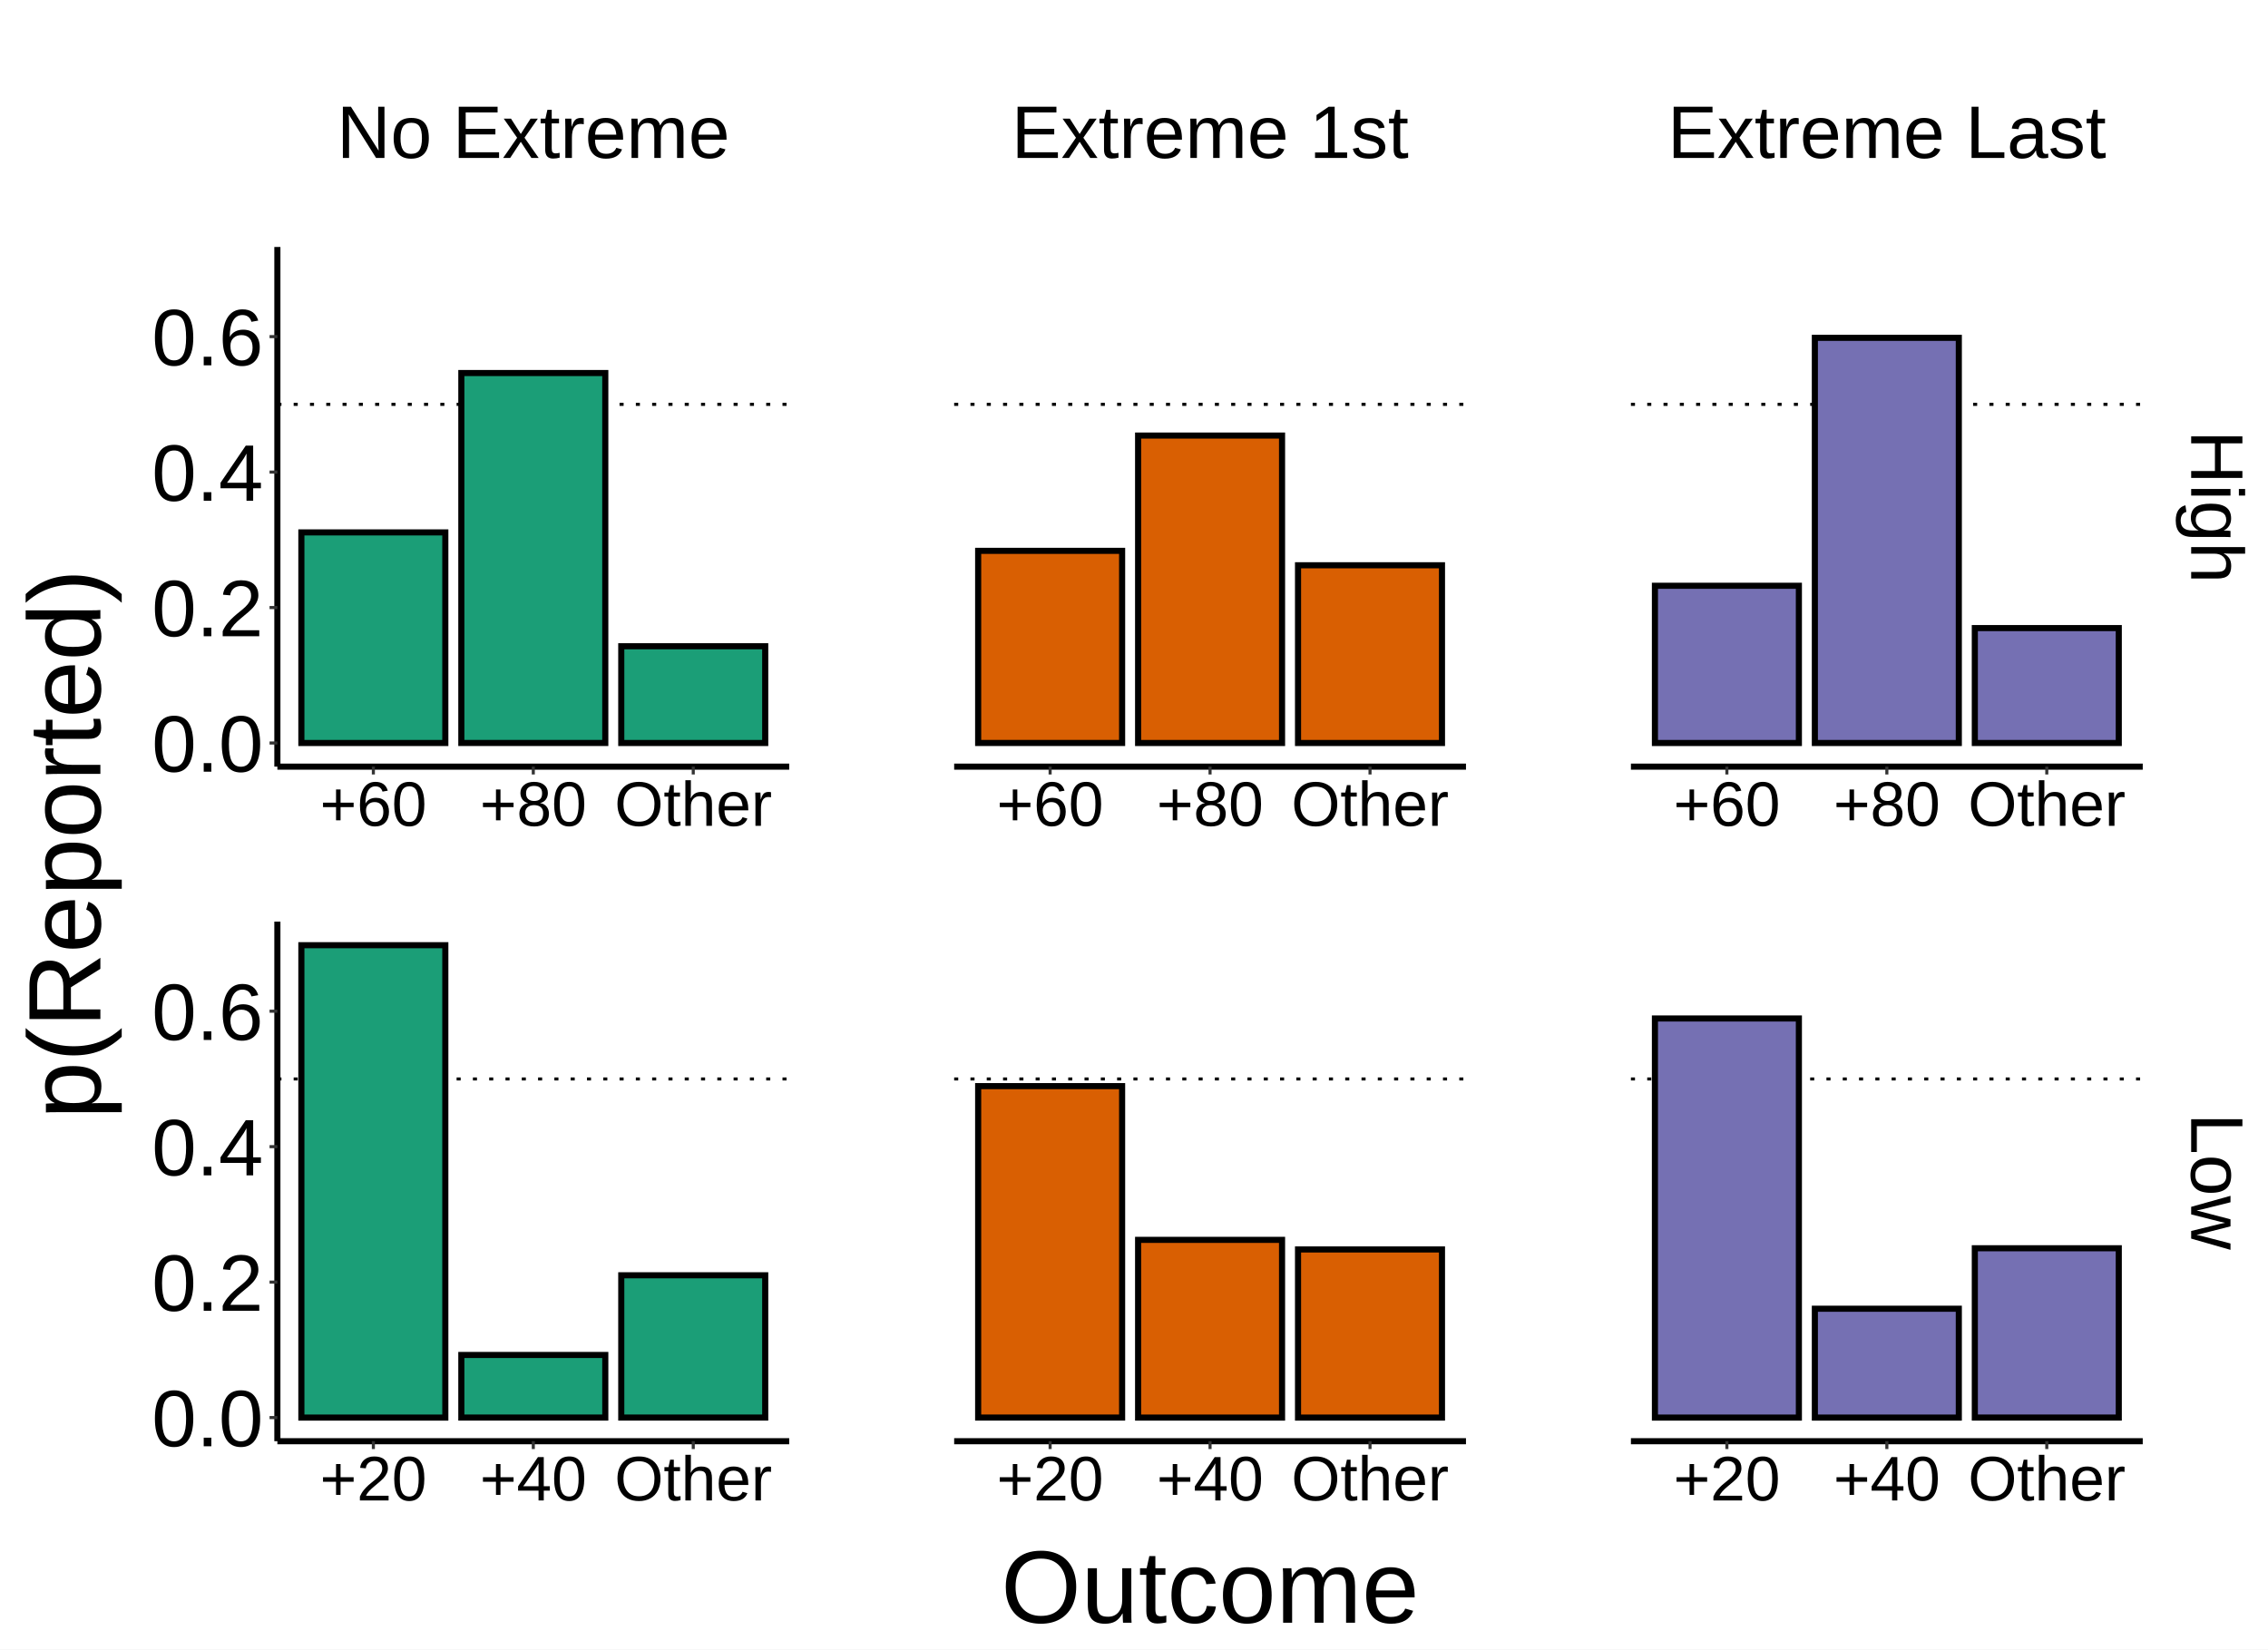
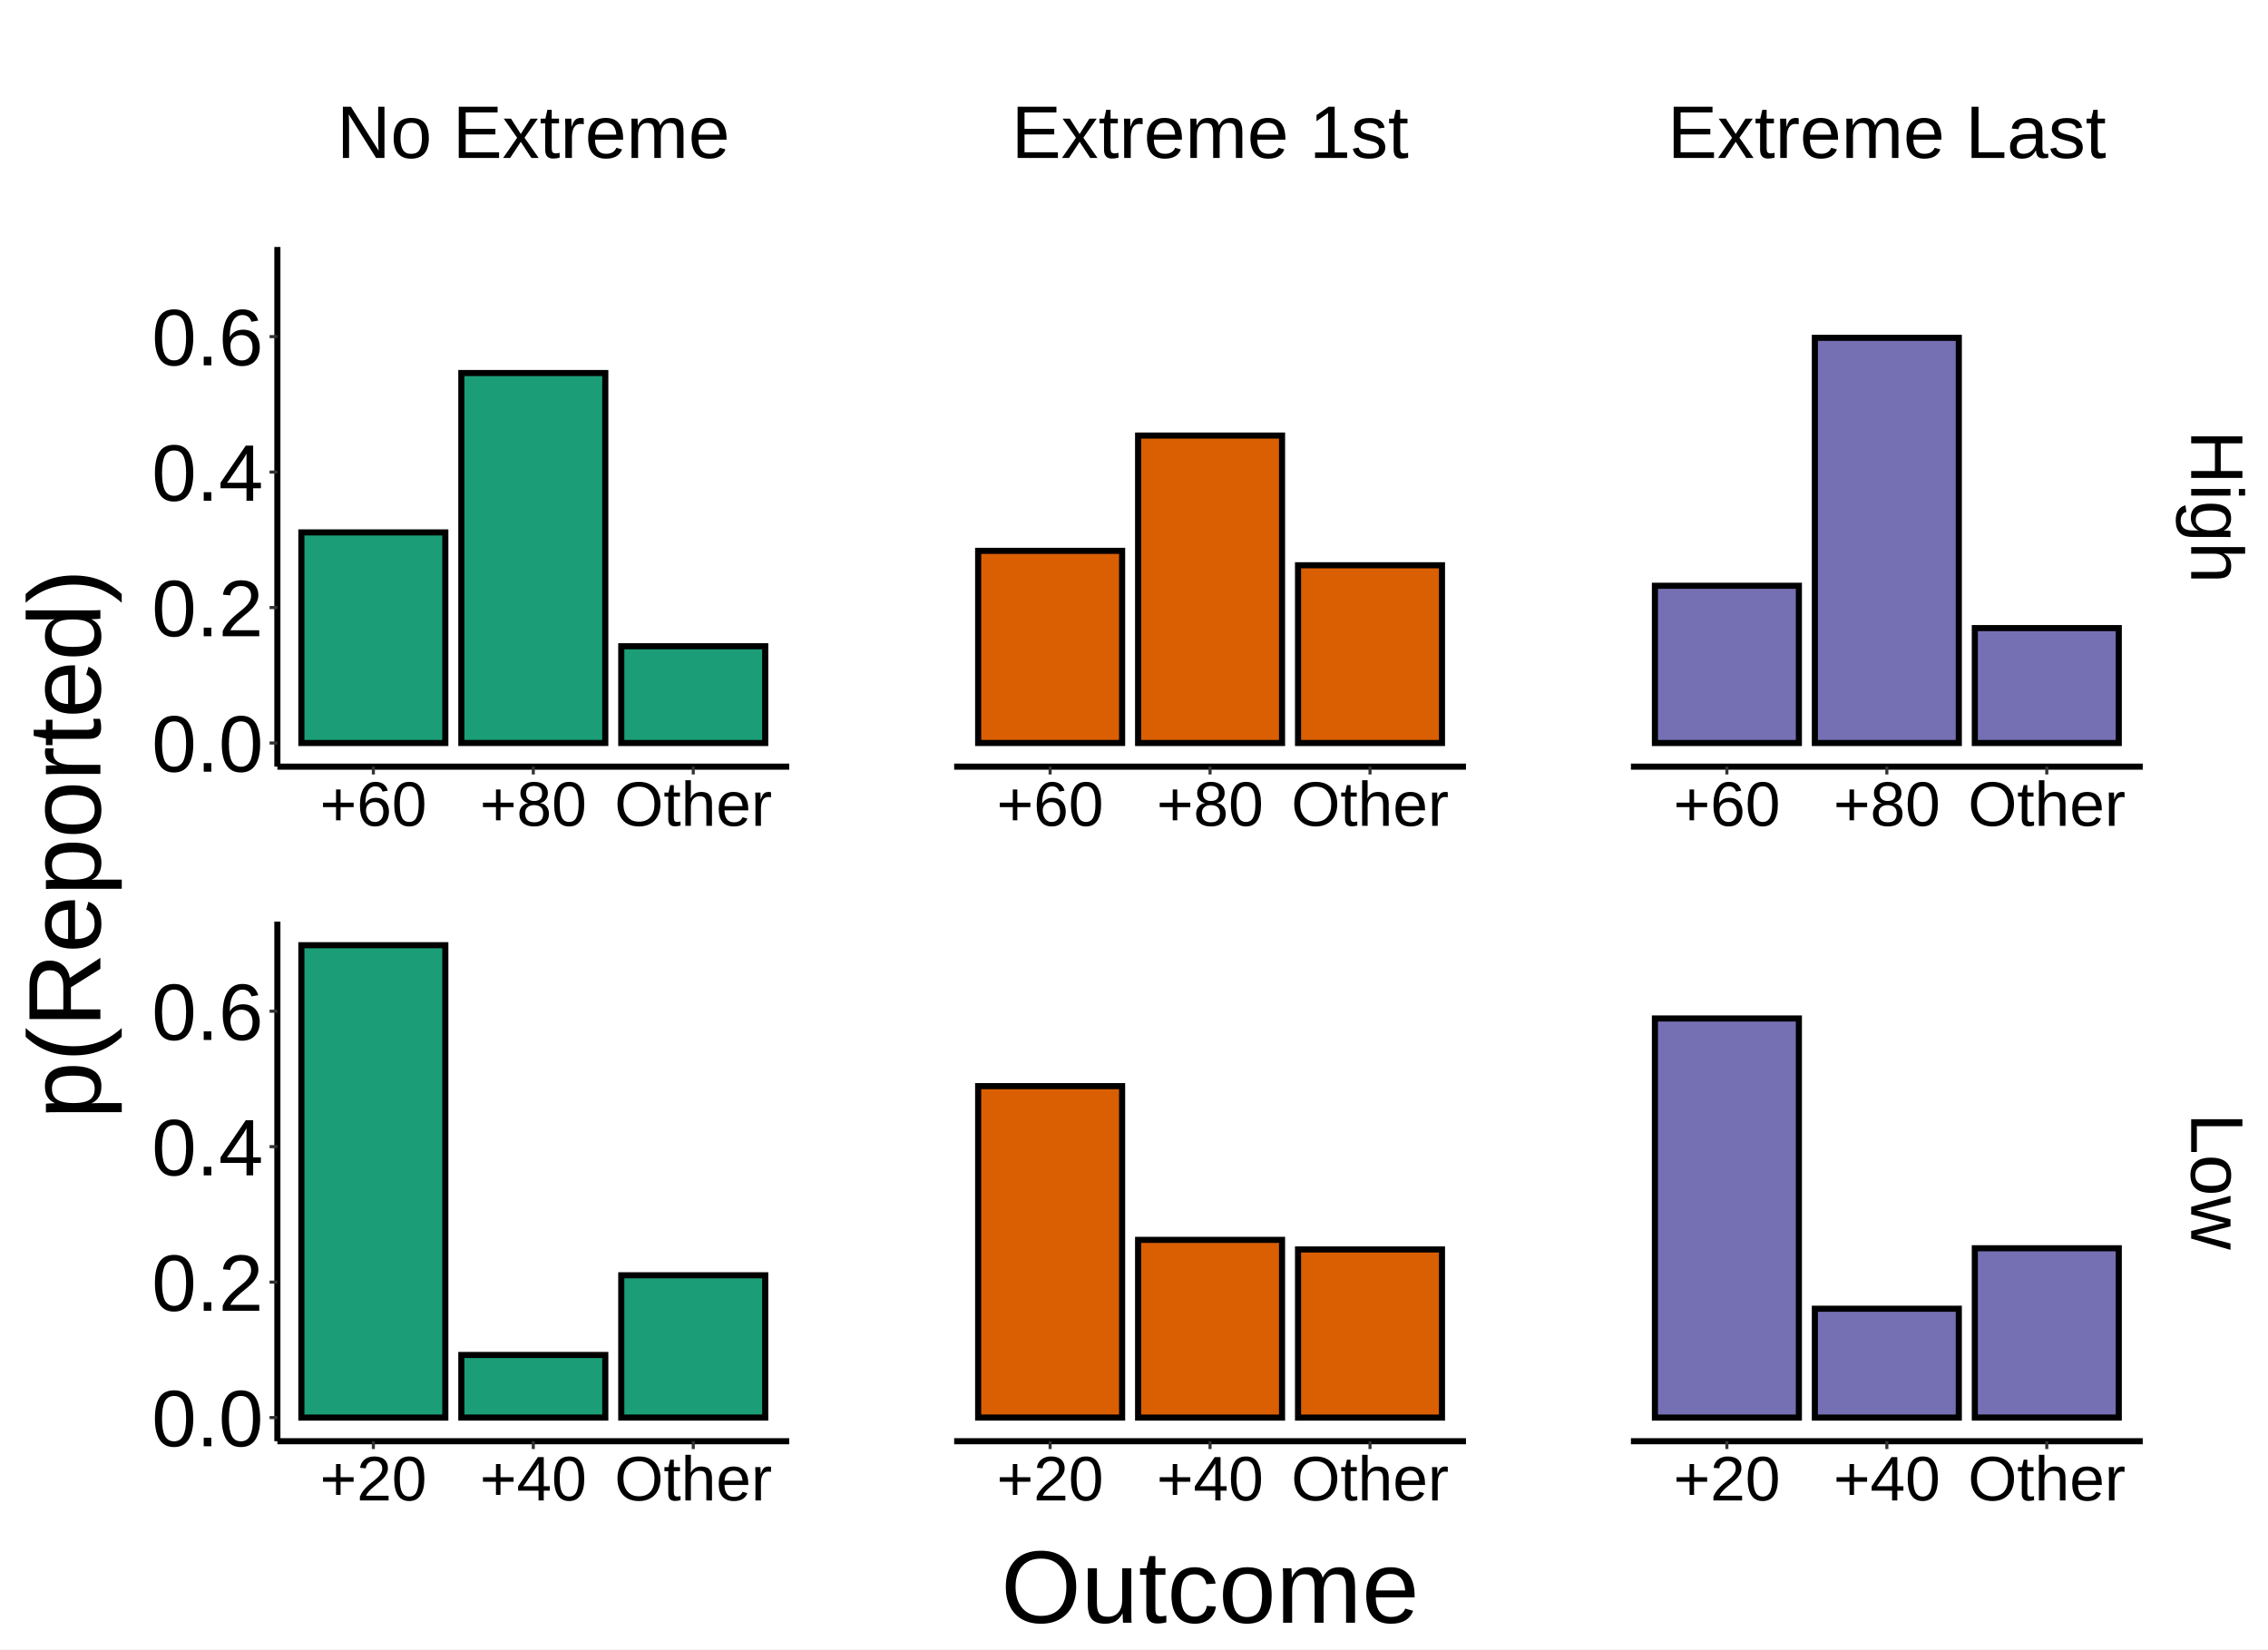
<svg xmlns="http://www.w3.org/2000/svg" class="svglite" width="792.00pt" height="576.00pt" viewBox="0 0 792.00 576.00">
  <defs>
    <style type="text/css">
    .svglite line, .svglite polyline, .svglite polygon, .svglite path, .svglite rect, .svglite circle {
      fill: none;
      stroke: #000000;
      stroke-linecap: round;
      stroke-linejoin: round;
      stroke-miterlimit: 10.00;
    }
    .svglite text {
      white-space: pre;
    }
  </style>
  </defs>
  <rect width="100%" height="100%" style="stroke: none; fill: #FFFFFF;" />
  <defs>
    <clipPath id="cpMC4wMHw3OTIuMDB8MC4wMHw1NzYuMDA=">
      <rect x="0.00" y="0.00" width="792.00" height="576.00" />
    </clipPath>
  </defs>
  <g clip-path="url(#cpMC4wMHw3OTIuMDB8MC4wMHw1NzYuMDA=)">
    <rect x="0.00" y="0.00" width="792.00" height="576.00" style="stroke-width: 1.07; stroke: #FFFFFF; fill: #FFFFFF;" />
  </g>
  <defs>
    <clipPath id="cpOTYuODZ8Mjc1LjYwfDg2LjI2fDI2Ny43NA==">
      <rect x="96.86" y="86.26" width="178.73" height="181.48" />
    </clipPath>
  </defs>
  <g clip-path="url(#cpOTYuODZ8Mjc1LjYwfDg2LjI2fDI2Ny43NA==)">
    <rect x="96.86" y="86.26" width="178.73" height="181.48" style="stroke-width: 1.07; stroke: none; fill: #FFFFFF;" />
-     <line x1="96.86" y1="141.22" x2="275.60" y2="141.22" style="stroke-width: 1.07; stroke-dasharray: 1.42,4.27; stroke-linecap: butt;" />
    <rect x="105.24" y="185.94" width="50.27" height="73.55" style="stroke-width: 2.13; stroke-linecap: butt; stroke-linejoin: miter; fill: #1B9E77;" />
    <rect x="161.10" y="130.28" width="50.27" height="129.20" style="stroke-width: 2.13; stroke-linecap: butt; stroke-linejoin: miter; fill: #1B9E77;" />
    <rect x="216.95" y="225.70" width="50.27" height="33.79" style="stroke-width: 2.13; stroke-linecap: butt; stroke-linejoin: miter; fill: #1B9E77;" />
  </g>
  <g clip-path="url(#cpMC4wMHw3OTIuMDB8MC4wMHw1NzYuMDA=)">
</g>
  <defs>
    <clipPath id="cpMzMzLjIwfDUxMS45M3w4Ni4yNnwyNjcuNzQ=">
      <rect x="333.20" y="86.26" width="178.73" height="181.48" />
    </clipPath>
  </defs>
  <g clip-path="url(#cpMzMzLjIwfDUxMS45M3w4Ni4yNnwyNjcuNzQ=)">
    <rect x="333.20" y="86.26" width="178.73" height="181.48" style="stroke-width: 1.07; stroke: none; fill: #FFFFFF;" />
-     <line x1="333.20" y1="141.22" x2="511.93" y2="141.22" style="stroke-width: 1.07; stroke-dasharray: 1.42,4.27; stroke-linecap: butt;" />
    <rect x="341.58" y="192.38" width="50.27" height="67.10" style="stroke-width: 2.13; stroke-linecap: butt; stroke-linejoin: miter; fill: #D95F02;" />
    <rect x="397.43" y="152.12" width="50.27" height="107.37" style="stroke-width: 2.13; stroke-linecap: butt; stroke-linejoin: miter; fill: #D95F02;" />
    <rect x="453.28" y="197.42" width="50.27" height="62.07" style="stroke-width: 2.13; stroke-linecap: butt; stroke-linejoin: miter; fill: #D95F02;" />
  </g>
  <g clip-path="url(#cpMC4wMHw3OTIuMDB8MC4wMHw1NzYuMDA=)">
</g>
  <defs>
    <clipPath id="cpNTY5LjUzfDc0OC4yNnw4Ni4yNnwyNjcuNzQ=">
      <rect x="569.53" y="86.26" width="178.73" height="181.48" />
    </clipPath>
  </defs>
  <g clip-path="url(#cpNTY5LjUzfDc0OC4yNnw4Ni4yNnwyNjcuNzQ=)">
    <rect x="569.53" y="86.26" width="178.73" height="181.48" style="stroke-width: 1.07; stroke: none; fill: #FFFFFF;" />
-     <line x1="569.53" y1="141.22" x2="748.26" y2="141.22" style="stroke-width: 1.07; stroke-dasharray: 1.42,4.27; stroke-linecap: butt;" />
    <rect x="577.91" y="204.58" width="50.27" height="54.91" style="stroke-width: 2.13; stroke-linecap: butt; stroke-linejoin: miter; fill: #7570B3;" />
    <rect x="633.76" y="117.99" width="50.27" height="141.50" style="stroke-width: 2.13; stroke-linecap: butt; stroke-linejoin: miter; fill: #7570B3;" />
    <rect x="689.62" y="219.36" width="50.27" height="40.13" style="stroke-width: 2.13; stroke-linecap: butt; stroke-linejoin: miter; fill: #7570B3;" />
  </g>
  <g clip-path="url(#cpMC4wMHw3OTIuMDB8MC4wMHw1NzYuMDA=)">
</g>
  <defs>
    <clipPath id="cpOTYuODZ8Mjc1LjYwfDMyMS44Nnw1MDMuMzQ=">
      <rect x="96.86" y="321.86" width="178.73" height="181.48" />
    </clipPath>
  </defs>
  <g clip-path="url(#cpOTYuODZ8Mjc1LjYwfDMyMS44Nnw1MDMuMzQ=)">
    <rect x="96.86" y="321.86" width="178.73" height="181.48" style="stroke-width: 1.07; stroke: none; fill: #FFFFFF;" />
-     <line x1="96.86" y1="376.82" x2="275.60" y2="376.82" style="stroke-width: 1.07; stroke-dasharray: 1.42,4.27; stroke-linecap: butt;" />
    <rect x="105.24" y="330.11" width="50.27" height="164.98" style="stroke-width: 2.13; stroke-linecap: butt; stroke-linejoin: miter; fill: #1B9E77;" />
    <rect x="161.10" y="473.22" width="50.27" height="21.86" style="stroke-width: 2.13; stroke-linecap: butt; stroke-linejoin: miter; fill: #1B9E77;" />
    <rect x="216.95" y="445.39" width="50.27" height="49.69" style="stroke-width: 2.13; stroke-linecap: butt; stroke-linejoin: miter; fill: #1B9E77;" />
  </g>
  <g clip-path="url(#cpMC4wMHw3OTIuMDB8MC4wMHw1NzYuMDA=)">
</g>
  <defs>
    <clipPath id="cpMzMzLjIwfDUxMS45M3wzMjEuODZ8NTAzLjM0">
      <rect x="333.20" y="321.86" width="178.73" height="181.48" />
    </clipPath>
  </defs>
  <g clip-path="url(#cpMzMzLjIwfDUxMS45M3wzMjEuODZ8NTAzLjM0)">
    <rect x="333.20" y="321.86" width="178.73" height="181.48" style="stroke-width: 1.07; stroke: none; fill: #FFFFFF;" />
-     <line x1="333.20" y1="376.82" x2="511.93" y2="376.82" style="stroke-width: 1.07; stroke-dasharray: 1.42,4.27; stroke-linecap: butt;" />
    <rect x="341.58" y="379.33" width="50.27" height="115.75" style="stroke-width: 2.13; stroke-linecap: butt; stroke-linejoin: miter; fill: #D95F02;" />
    <rect x="397.43" y="433.02" width="50.27" height="62.07" style="stroke-width: 2.13; stroke-linecap: butt; stroke-linejoin: miter; fill: #D95F02;" />
    <rect x="453.28" y="436.37" width="50.27" height="58.72" style="stroke-width: 2.13; stroke-linecap: butt; stroke-linejoin: miter; fill: #D95F02;" />
  </g>
  <g clip-path="url(#cpMC4wMHw3OTIuMDB8MC4wMHw1NzYuMDA=)">
</g>
  <defs>
    <clipPath id="cpNTY5LjUzfDc0OC4yNnwzMjEuODZ8NTAzLjM0">
      <rect x="569.53" y="321.86" width="178.73" height="181.48" />
    </clipPath>
  </defs>
  <g clip-path="url(#cpNTY5LjUzfDc0OC4yNnwzMjEuODZ8NTAzLjM0)">
    <rect x="569.53" y="321.86" width="178.73" height="181.48" style="stroke-width: 1.07; stroke: none; fill: #FFFFFF;" />
-     <line x1="569.53" y1="376.82" x2="748.26" y2="376.82" style="stroke-width: 1.07; stroke-dasharray: 1.42,4.27; stroke-linecap: butt;" />
    <rect x="577.91" y="355.70" width="50.27" height="139.39" style="stroke-width: 2.13; stroke-linecap: butt; stroke-linejoin: miter; fill: #7570B3;" />
    <rect x="633.76" y="457.07" width="50.27" height="38.02" style="stroke-width: 2.13; stroke-linecap: butt; stroke-linejoin: miter; fill: #7570B3;" />
    <rect x="689.62" y="435.95" width="50.27" height="59.13" style="stroke-width: 2.13; stroke-linecap: butt; stroke-linejoin: miter; fill: #7570B3;" />
  </g>
  <g clip-path="url(#cpMC4wMHw3OTIuMDB8MC4wMHw1NzYuMDA=)">
</g>
  <defs>
    <clipPath id="cpOTYuODZ8Mjc1LjYwfDUuNDh8ODYuMjY=">
      <rect x="96.86" y="5.48" width="178.73" height="80.78" />
    </clipPath>
  </defs>
  <g clip-path="url(#cpOTYuODZ8Mjc1LjYwfDUuNDh8ODYuMjY=)">
    <rect x="96.86" y="5.48" width="178.73" height="80.78" style="stroke-width: 1.07; stroke: #FFFFFF; fill: #FFFFFF;" />
    <text x="186.23" y="55.17" text-anchor="middle" style="font-size: 26.00px; font-family: &quot;Arial&quot;;" textLength="137.25px" lengthAdjust="spacingAndGlyphs">No Extreme</text>
  </g>
  <g clip-path="url(#cpMC4wMHw3OTIuMDB8MC4wMHw1NzYuMDA=)">
</g>
  <defs>
    <clipPath id="cpMzMzLjIwfDUxMS45M3w1LjQ4fDg2LjI2">
      <rect x="333.20" y="5.48" width="178.73" height="80.78" />
    </clipPath>
  </defs>
  <g clip-path="url(#cpMzMzLjIwfDUxMS45M3w1LjQ4fDg2LjI2)">
    <rect x="333.20" y="5.48" width="178.73" height="80.78" style="stroke-width: 1.07; stroke: #FFFFFF; fill: #FFFFFF;" />
    <text x="422.56" y="55.17" text-anchor="middle" style="font-size: 26.00px; font-family: &quot;Arial&quot;;" textLength="138.70px" lengthAdjust="spacingAndGlyphs">Extreme 1st</text>
  </g>
  <g clip-path="url(#cpMC4wMHw3OTIuMDB8MC4wMHw1NzYuMDA=)">
</g>
  <defs>
    <clipPath id="cpNTY5LjUzfDc0OC4yNnw1LjQ4fDg2LjI2">
      <rect x="569.53" y="5.48" width="178.73" height="80.78" />
    </clipPath>
  </defs>
  <g clip-path="url(#cpNTY5LjUzfDc0OC4yNnw1LjQ4fDg2LjI2)">
    <rect x="569.53" y="5.48" width="178.73" height="80.78" style="stroke-width: 1.07; stroke: #FFFFFF; fill: #FFFFFF;" />
    <text x="658.90" y="55.17" text-anchor="middle" style="font-size: 26.00px; font-family: &quot;Arial&quot;;" textLength="153.16px" lengthAdjust="spacingAndGlyphs">Extreme Last</text>
  </g>
  <g clip-path="url(#cpMC4wMHw3OTIuMDB8MC4wMHw1NzYuMDA=)">
</g>
  <defs>
    <clipPath id="cpNzQ4LjI2fDc4Ni41Mnw4Ni4yNnwyNjcuNzQ=">
      <rect x="748.26" y="86.26" width="38.26" height="181.48" />
    </clipPath>
  </defs>
  <g clip-path="url(#cpNzQ4LjI2fDc4Ni41Mnw4Ni4yNnwyNjcuNzQ=)">
    <rect x="748.26" y="86.26" width="38.26" height="181.48" style="stroke-width: 1.07; stroke: #FFFFFF; fill: #FFFFFF;" />
    <text transform="translate(765.17,177.00) rotate(90)" text-anchor="middle" style="font-size: 26.00px; font-family: &quot;Arial&quot;;" textLength="53.47px" lengthAdjust="spacingAndGlyphs">High</text>
  </g>
  <g clip-path="url(#cpMC4wMHw3OTIuMDB8MC4wMHw1NzYuMDA=)">
</g>
  <defs>
    <clipPath id="cpNzQ4LjI2fDc4Ni41MnwzMjEuODZ8NTAzLjM0">
      <rect x="748.26" y="321.86" width="38.26" height="181.48" />
    </clipPath>
  </defs>
  <g clip-path="url(#cpNzQ4LjI2fDc4Ni41MnwzMjEuODZ8NTAzLjM0)">
    <rect x="748.26" y="321.86" width="38.26" height="181.48" style="stroke-width: 1.07; stroke: #FFFFFF; fill: #FFFFFF;" />
    <text transform="translate(765.17,412.60) rotate(90)" text-anchor="middle" style="font-size: 26.00px; font-family: &quot;Arial&quot;;" textLength="47.69px" lengthAdjust="spacingAndGlyphs">Low</text>
  </g>
  <g clip-path="url(#cpMC4wMHw3OTIuMDB8MC4wMHw1NzYuMDA=)">
    <polyline points="96.86,503.34 275.60,503.34 " style="stroke-width: 2.13; stroke-linecap: butt;" />
    <polyline points="130.38,506.08 130.38,503.34 " style="stroke-width: 1.07; stroke: #333333; stroke-linecap: butt;" />
    <polyline points="186.23,506.08 186.23,503.34 " style="stroke-width: 1.07; stroke: #333333; stroke-linecap: butt;" />
    <polyline points="242.09,506.08 242.09,503.34 " style="stroke-width: 1.07; stroke: #333333; stroke-linecap: butt;" />
    <text x="130.38" y="524.02" text-anchor="middle" style="font-size: 22.00px; font-family: &quot;Arial&quot;;" textLength="37.33px" lengthAdjust="spacingAndGlyphs">+20</text>
    <text x="186.23" y="524.02" text-anchor="middle" style="font-size: 22.00px; font-family: &quot;Arial&quot;;" textLength="37.33px" lengthAdjust="spacingAndGlyphs">+40</text>
    <text x="242.09" y="524.02" text-anchor="middle" style="font-size: 22.00px; font-family: &quot;Arial&quot;;" textLength="55.04px" lengthAdjust="spacingAndGlyphs">Other</text>
    <polyline points="333.20,503.34 511.93,503.34 " style="stroke-width: 2.13; stroke-linecap: butt;" />
    <polyline points="366.71,506.08 366.71,503.34 " style="stroke-width: 1.07; stroke: #333333; stroke-linecap: butt;" />
    <polyline points="422.56,506.08 422.56,503.34 " style="stroke-width: 1.07; stroke: #333333; stroke-linecap: butt;" />
    <polyline points="478.42,506.08 478.42,503.34 " style="stroke-width: 1.07; stroke: #333333; stroke-linecap: butt;" />
    <text x="366.71" y="524.02" text-anchor="middle" style="font-size: 22.00px; font-family: &quot;Arial&quot;;" textLength="37.33px" lengthAdjust="spacingAndGlyphs">+20</text>
    <text x="422.56" y="524.02" text-anchor="middle" style="font-size: 22.00px; font-family: &quot;Arial&quot;;" textLength="37.33px" lengthAdjust="spacingAndGlyphs">+40</text>
    <text x="478.42" y="524.02" text-anchor="middle" style="font-size: 22.00px; font-family: &quot;Arial&quot;;" textLength="55.04px" lengthAdjust="spacingAndGlyphs">Other</text>
    <polyline points="569.53,503.34 748.26,503.34 " style="stroke-width: 2.13; stroke-linecap: butt;" />
    <polyline points="603.04,506.08 603.04,503.34 " style="stroke-width: 1.07; stroke: #333333; stroke-linecap: butt;" />
    <polyline points="658.90,506.08 658.90,503.34 " style="stroke-width: 1.07; stroke: #333333; stroke-linecap: butt;" />
    <polyline points="714.75,506.08 714.75,503.34 " style="stroke-width: 1.07; stroke: #333333; stroke-linecap: butt;" />
    <text x="603.04" y="524.02" text-anchor="middle" style="font-size: 22.00px; font-family: &quot;Arial&quot;;" textLength="37.33px" lengthAdjust="spacingAndGlyphs">+20</text>
    <text x="658.90" y="524.02" text-anchor="middle" style="font-size: 22.00px; font-family: &quot;Arial&quot;;" textLength="37.33px" lengthAdjust="spacingAndGlyphs">+40</text>
    <text x="714.75" y="524.02" text-anchor="middle" style="font-size: 22.00px; font-family: &quot;Arial&quot;;" textLength="55.04px" lengthAdjust="spacingAndGlyphs">Other</text>
    <polyline points="96.86,267.74 275.60,267.74 " style="stroke-width: 2.13; stroke-linecap: butt;" />
    <polyline points="130.38,270.48 130.38,267.74 " style="stroke-width: 1.07; stroke: #333333; stroke-linecap: butt;" />
    <polyline points="186.23,270.48 186.23,267.74 " style="stroke-width: 1.07; stroke: #333333; stroke-linecap: butt;" />
    <polyline points="242.09,270.48 242.09,267.74 " style="stroke-width: 1.07; stroke: #333333; stroke-linecap: butt;" />
    <text x="130.38" y="288.42" text-anchor="middle" style="font-size: 22.00px; font-family: &quot;Arial&quot;;" textLength="37.33px" lengthAdjust="spacingAndGlyphs">+60</text>
    <text x="186.23" y="288.42" text-anchor="middle" style="font-size: 22.00px; font-family: &quot;Arial&quot;;" textLength="37.33px" lengthAdjust="spacingAndGlyphs">+80</text>
    <text x="242.09" y="288.42" text-anchor="middle" style="font-size: 22.00px; font-family: &quot;Arial&quot;;" textLength="55.04px" lengthAdjust="spacingAndGlyphs">Other</text>
    <polyline points="333.20,267.74 511.93,267.74 " style="stroke-width: 2.13; stroke-linecap: butt;" />
    <polyline points="366.71,270.48 366.71,267.74 " style="stroke-width: 1.07; stroke: #333333; stroke-linecap: butt;" />
    <polyline points="422.56,270.48 422.56,267.74 " style="stroke-width: 1.07; stroke: #333333; stroke-linecap: butt;" />
    <polyline points="478.42,270.48 478.42,267.74 " style="stroke-width: 1.07; stroke: #333333; stroke-linecap: butt;" />
    <text x="366.71" y="288.42" text-anchor="middle" style="font-size: 22.00px; font-family: &quot;Arial&quot;;" textLength="37.33px" lengthAdjust="spacingAndGlyphs">+60</text>
    <text x="422.56" y="288.42" text-anchor="middle" style="font-size: 22.00px; font-family: &quot;Arial&quot;;" textLength="37.33px" lengthAdjust="spacingAndGlyphs">+80</text>
    <text x="478.42" y="288.42" text-anchor="middle" style="font-size: 22.00px; font-family: &quot;Arial&quot;;" textLength="55.04px" lengthAdjust="spacingAndGlyphs">Other</text>
    <polyline points="569.53,267.74 748.26,267.74 " style="stroke-width: 2.13; stroke-linecap: butt;" />
    <polyline points="603.04,270.48 603.04,267.74 " style="stroke-width: 1.07; stroke: #333333; stroke-linecap: butt;" />
    <polyline points="658.90,270.48 658.90,267.74 " style="stroke-width: 1.07; stroke: #333333; stroke-linecap: butt;" />
    <polyline points="714.75,270.48 714.75,267.74 " style="stroke-width: 1.07; stroke: #333333; stroke-linecap: butt;" />
    <text x="603.04" y="288.42" text-anchor="middle" style="font-size: 22.00px; font-family: &quot;Arial&quot;;" textLength="37.33px" lengthAdjust="spacingAndGlyphs">+60</text>
    <text x="658.90" y="288.42" text-anchor="middle" style="font-size: 22.00px; font-family: &quot;Arial&quot;;" textLength="37.33px" lengthAdjust="spacingAndGlyphs">+80</text>
    <text x="714.75" y="288.42" text-anchor="middle" style="font-size: 22.00px; font-family: &quot;Arial&quot;;" textLength="55.04px" lengthAdjust="spacingAndGlyphs">Other</text>
    <polyline points="96.86,267.74 96.86,86.26 " style="stroke-width: 2.13; stroke-linecap: butt;" />
    <text x="91.93" y="269.51" text-anchor="end" style="font-size: 28.00px; font-family: &quot;Arial&quot;;" textLength="38.92px" lengthAdjust="spacingAndGlyphs">0.0</text>
    <text x="91.93" y="222.20" text-anchor="end" style="font-size: 28.00px; font-family: &quot;Arial&quot;;" textLength="38.92px" lengthAdjust="spacingAndGlyphs">0.2</text>
    <text x="91.93" y="174.89" text-anchor="end" style="font-size: 28.00px; font-family: &quot;Arial&quot;;" textLength="38.92px" lengthAdjust="spacingAndGlyphs">0.4</text>
    <text x="91.93" y="127.59" text-anchor="end" style="font-size: 28.00px; font-family: &quot;Arial&quot;;" textLength="38.92px" lengthAdjust="spacingAndGlyphs">0.6</text>
    <polyline points="94.13,259.49 96.86,259.49 " style="stroke-width: 1.07; stroke: #333333; stroke-linecap: butt;" />
    <polyline points="94.13,212.18 96.86,212.18 " style="stroke-width: 1.07; stroke: #333333; stroke-linecap: butt;" />
    <polyline points="94.13,164.87 96.86,164.87 " style="stroke-width: 1.07; stroke: #333333; stroke-linecap: butt;" />
    <polyline points="94.13,117.56 96.86,117.56 " style="stroke-width: 1.07; stroke: #333333; stroke-linecap: butt;" />
    <polyline points="96.86,503.34 96.86,321.86 " style="stroke-width: 2.13; stroke-linecap: butt;" />
    <text x="91.93" y="505.11" text-anchor="end" style="font-size: 28.00px; font-family: &quot;Arial&quot;;" textLength="38.92px" lengthAdjust="spacingAndGlyphs">0.0</text>
    <text x="91.93" y="457.80" text-anchor="end" style="font-size: 28.00px; font-family: &quot;Arial&quot;;" textLength="38.92px" lengthAdjust="spacingAndGlyphs">0.2</text>
    <text x="91.93" y="410.49" text-anchor="end" style="font-size: 28.00px; font-family: &quot;Arial&quot;;" textLength="38.92px" lengthAdjust="spacingAndGlyphs">0.4</text>
    <text x="91.93" y="363.19" text-anchor="end" style="font-size: 28.00px; font-family: &quot;Arial&quot;;" textLength="38.92px" lengthAdjust="spacingAndGlyphs">0.6</text>
    <polyline points="94.13,495.09 96.86,495.09 " style="stroke-width: 1.07; stroke: #333333; stroke-linecap: butt;" />
    <polyline points="94.13,447.78 96.86,447.78 " style="stroke-width: 1.07; stroke: #333333; stroke-linecap: butt;" />
    <polyline points="94.13,400.47 96.86,400.47 " style="stroke-width: 1.07; stroke: #333333; stroke-linecap: butt;" />
    <polyline points="94.13,353.16 96.86,353.16 " style="stroke-width: 1.07; stroke: #333333; stroke-linecap: butt;" />
    <text x="422.56" y="566.73" text-anchor="middle" style="font-size: 36.00px; font-family: &quot;Arial&quot;;" textLength="146.06px" lengthAdjust="spacingAndGlyphs">Outcome</text>
    <text transform="translate(35.05,294.80) rotate(-90)" text-anchor="middle" style="font-size: 36.00px; font-family: &quot;Arial&quot;;" textLength="192.10px" lengthAdjust="spacingAndGlyphs">p(Reported)</text>
  </g>
</svg>
